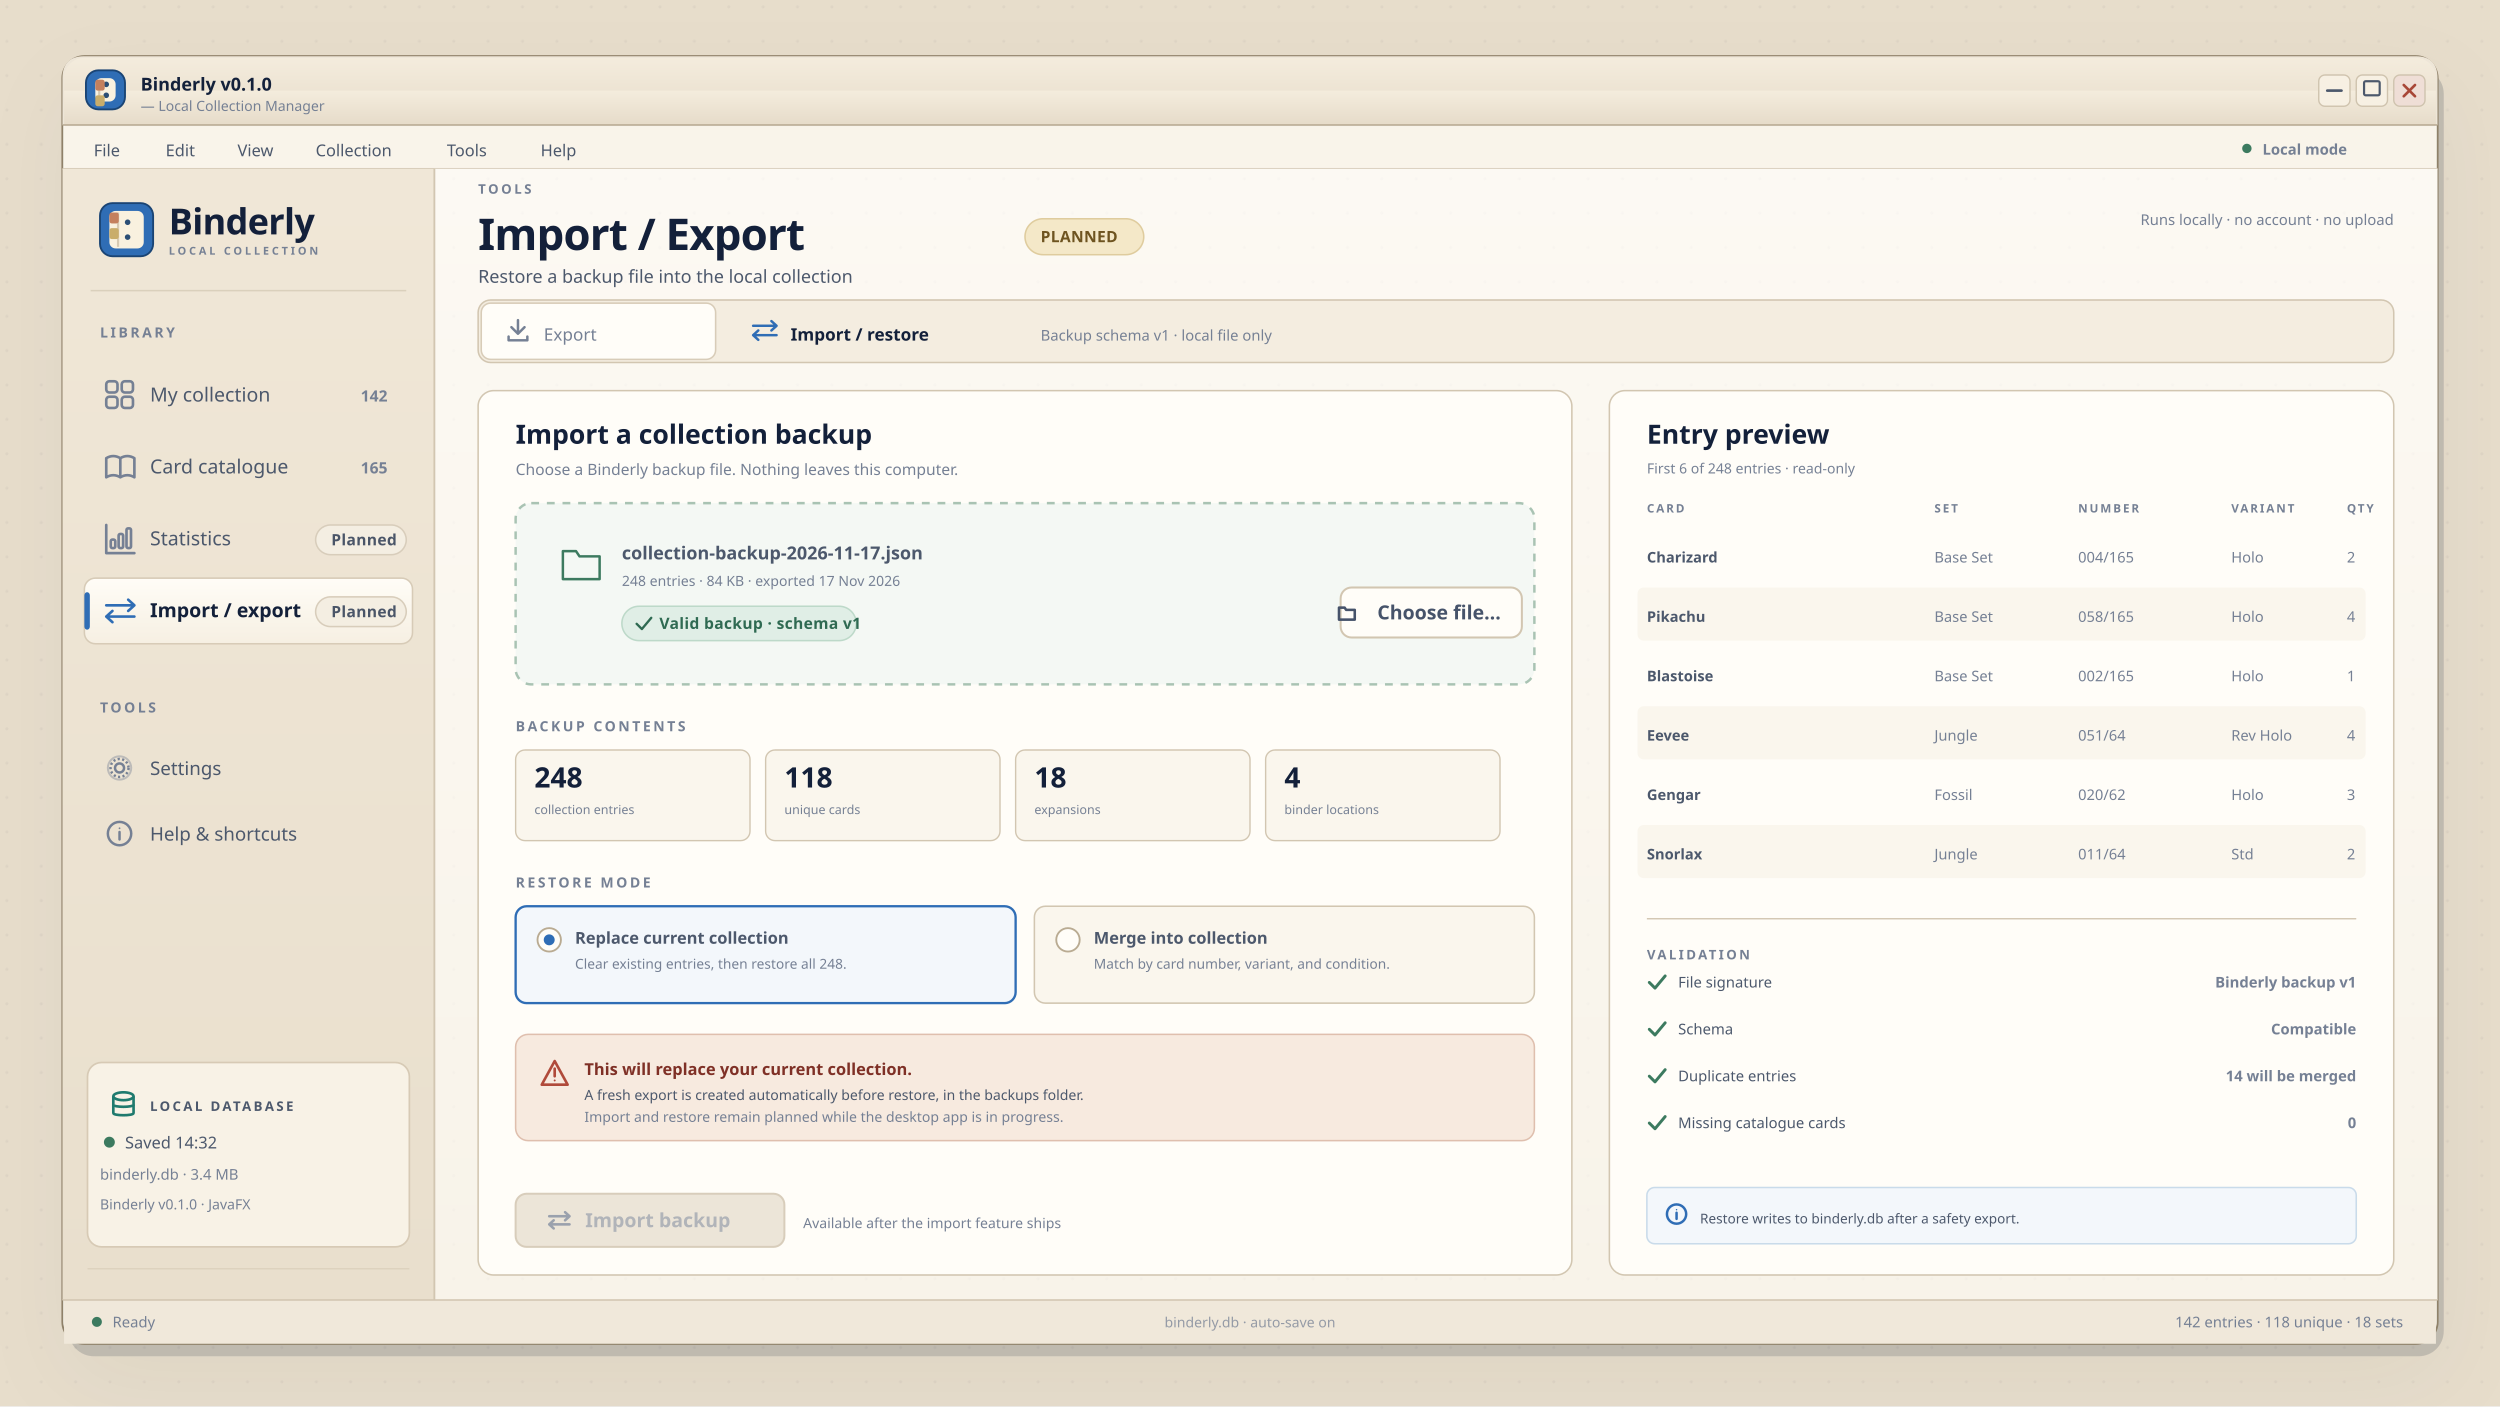
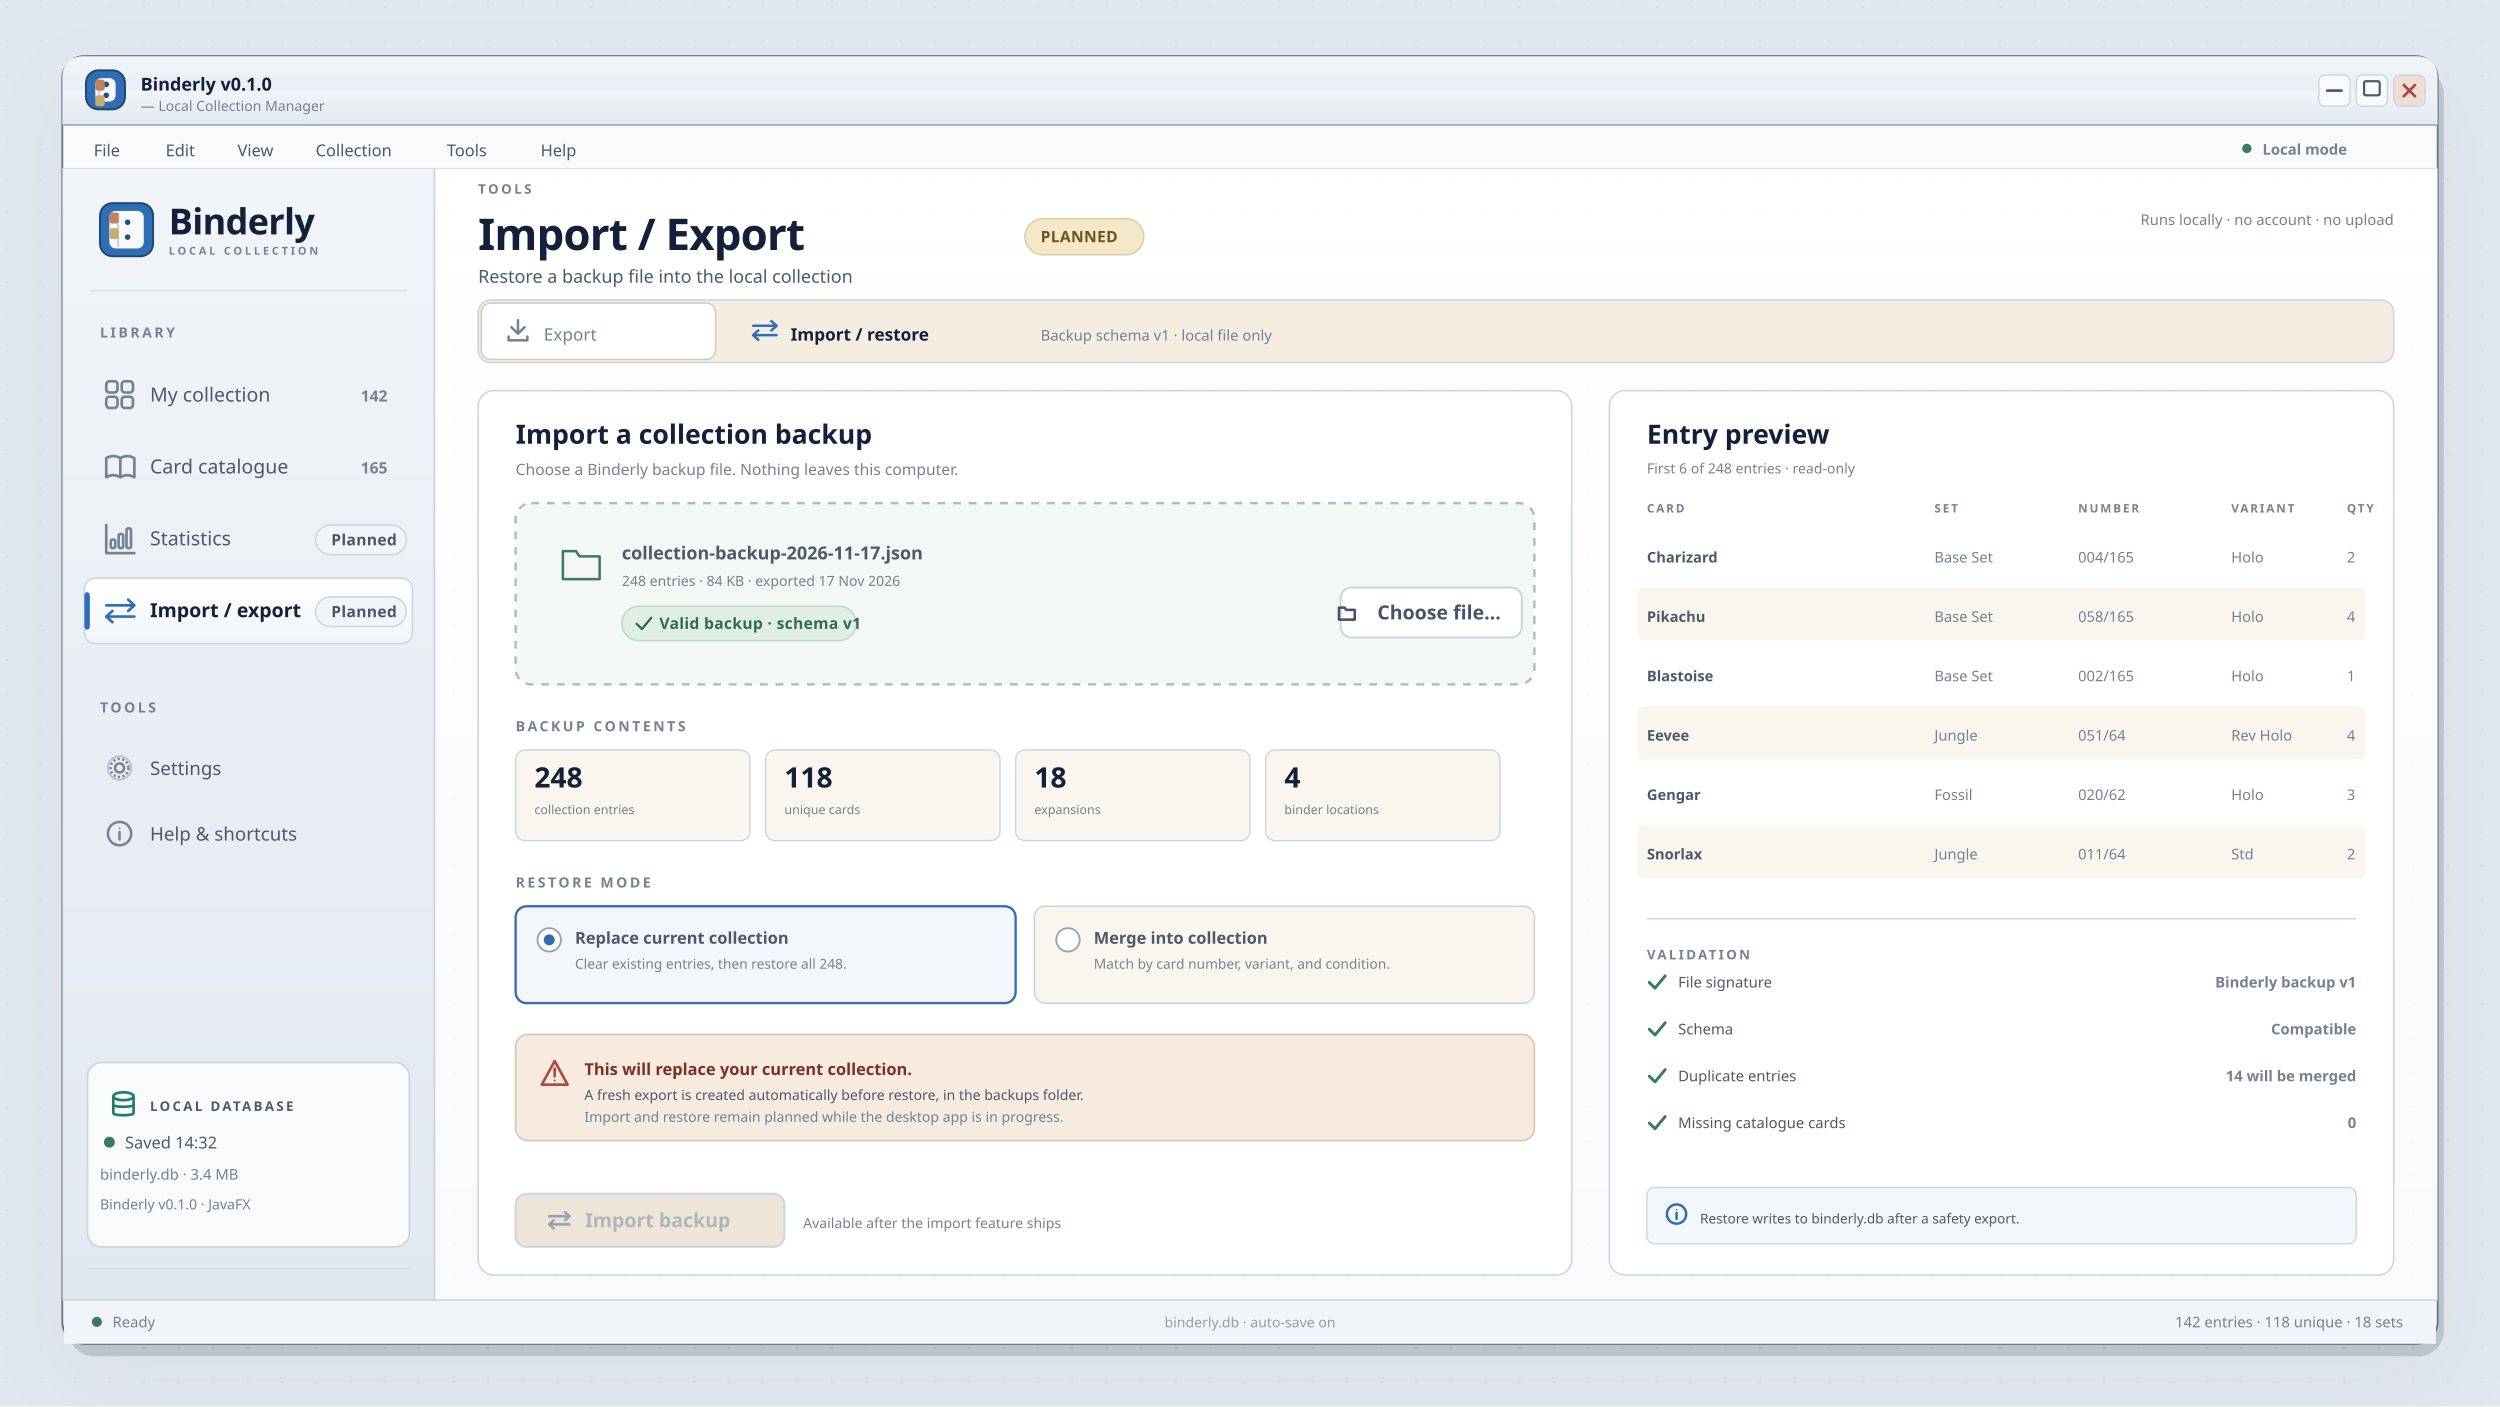
<svg xmlns="http://www.w3.org/2000/svg" viewBox="0 0 1600 900" width="1600" height="900" role="img" aria-label="Placeholder desktop application screenshot of the planned Import / export screen, with an Import a collection backup panel, selected file, validation, and restore options.">
  <linearGradient id="chromeGrad" x1="0" y1="0" x2="0" y2="1">
-     <stop offset="0" stop-color="#f4ecdd" />
-     <stop offset="1" stop-color="#e6dbc9" />
+     <stop offset="0" stop-color="#f1f5f9" />
+     <stop offset="1" stop-color="#e2e8f0" />
  </linearGradient>
  <linearGradient id="sidebarGrad" x1="0" y1="0" x2="0" y2="1">
-     <stop offset="0" stop-color="#f0e7d7" />
-     <stop offset="1" stop-color="#e9dfcd" />
+     <stop offset="0" stop-color="#f1f5f9" />
+     <stop offset="1" stop-color="#e2e8f0" />
  </linearGradient>
  <linearGradient id="contentGrad" x1="0" y1="0" x2="0" y2="1">
-     <stop offset="0" stop-color="#fcf9f3" />
-     <stop offset="1" stop-color="#f8f3e9" />
+     <stop offset="0" stop-color="#ffffff" />
+     <stop offset="1" stop-color="#f8fafc" />
  </linearGradient>
  <linearGradient id="primaryBtn" x1="0" y1="0" x2="0" y2="1">
    <stop offset="0" stop-color="#3b79bd" />
    <stop offset="1" stop-color="#1f4f87" />
  </linearGradient>
  <linearGradient id="navActive" x1="0" y1="0" x2="0" y2="1">
-     <stop offset="0" stop-color="#fffdf7" />
-     <stop offset="1" stop-color="#f6efe2" />
+     <stop offset="0" stop-color="#ffffff" />
+     <stop offset="1" stop-color="#f1f5f9" />
  </linearGradient>
  <linearGradient id="coverShade" x1="0" y1="0" x2="0.6" y2="1">
    <stop offset="0" stop-color="#ffffff" stop-opacity="0.18" />
    <stop offset="1" stop-color="#0e1a30" stop-opacity="0.08" />
  </linearGradient>
  <linearGradient id="panelSheen" x1="0" y1="0" x2="0" y2="1">
    <stop offset="0" stop-color="#ffffff" stop-opacity="0.55" />
    <stop offset="1" stop-color="#ffffff" stop-opacity="0" />
  </linearGradient>
  <pattern id="paperDots" width="22" height="22" patternUnits="userSpaceOnUse">
    <circle cx="4.4" cy="4.4" r="1" fill="#13203a" opacity="0.04" />
  </pattern>
  <pattern id="miniDots" width="13" height="13" patternUnits="userSpaceOnUse">
    <circle cx="2.6" cy="2.6" r="0.8" fill="#f7ead2" opacity="0.08" />
  </pattern>
  <pattern id="miniHatch" width="8" height="8" patternUnits="userSpaceOnUse" patternTransform="rotate(45)">
    <line x1="0" y1="0" x2="0" y2="8" stroke="#f4e5cc" stroke-width="0.6" opacity="0.05" />
  </pattern>
  <filter id="winShadow" x="-20%" y="-20%" width="140%" height="150%">
    <feDropShadow dx="0" dy="14" stdDeviation="28" flood-color="#0e1a30" flood-opacity="0.26" />
  </filter>
  <filter id="modalShadow" x="-20%" y="-20%" width="140%" height="150%">
    <feDropShadow dx="0" dy="18" stdDeviation="34" flood-color="#0e1a30" flood-opacity="0.42" />
  </filter>
  <filter id="panelShadow" x="-20%" y="-20%" width="140%" height="150%">
    <feDropShadow dx="0" dy="8" stdDeviation="20" flood-color="#0e1a30" flood-opacity="0.18" />
  </filter>
  <filter id="tileShadow" x="-20%" y="-20%" width="140%" height="150%">
    <feDropShadow dx="0" dy="4" stdDeviation="9" flood-color="#0e1a30" flood-opacity="0.14" />
  </filter>
  <linearGradient id="foilSwatch" x1="0" y1="0" x2="0" y2="1">
    <stop offset="0" stop-color="#d9cba9" />
    <stop offset="0.2" stop-color="#b9d8d4" stop-opacity="0.9" />
    <stop offset="0.4" stop-color="#f2e1b7" stop-opacity="0.9" />
    <stop offset="0.62" stop-color="#d9b9c8" stop-opacity="0.9" />
    <stop offset="0.8" stop-color="#bcd6d9" stop-opacity="0.9" />
    <stop offset="1" stop-color="#e7d6ae" />
  </linearGradient>
  <linearGradient id="mini-fire" x1="0.15" y1="0" x2="0.85" y2="1">
    <stop offset="0" stop-color="#6e2a22" />
    <stop offset="1" stop-color="#35171a" />
  </linearGradient>
  <linearGradient id="mini-water" x1="0.15" y1="0" x2="0.85" y2="1">
    <stop offset="0" stop-color="#1a4c63" />
    <stop offset="1" stop-color="#0a2839" />
  </linearGradient>
  <linearGradient id="mini-grass" x1="0.15" y1="0" x2="0.85" y2="1">
    <stop offset="0" stop-color="#355a3a" />
    <stop offset="1" stop-color="#172e20" />
  </linearGradient>
  <linearGradient id="mini-lightning" x1="0.15" y1="0" x2="0.85" y2="1">
    <stop offset="0" stop-color="#5e4a1f" />
    <stop offset="1" stop-color="#2b2411" />
  </linearGradient>
  <linearGradient id="mini-psychic" x1="0.15" y1="0" x2="0.85" y2="1">
    <stop offset="0" stop-color="#4d3a6c" />
    <stop offset="1" stop-color="#231a39" />
  </linearGradient>
  <linearGradient id="mini-fighting" x1="0.15" y1="0" x2="0.85" y2="1">
    <stop offset="0" stop-color="#603b28" />
    <stop offset="1" stop-color="#2b1a14" />
  </linearGradient>
  <linearGradient id="mini-metal" x1="0.15" y1="0" x2="0.85" y2="1">
    <stop offset="0" stop-color="#3b4a54" />
    <stop offset="1" stop-color="#172126" />
  </linearGradient>
  <linearGradient id="mini-dragon" x1="0.15" y1="0" x2="0.85" y2="1">
    <stop offset="0" stop-color="#51452f" />
    <stop offset="1" stop-color="#1d2a2f" />
  </linearGradient>
  <linearGradient id="mini-normal" x1="0.15" y1="0" x2="0.85" y2="1">
    <stop offset="0" stop-color="#5b4c3a" />
    <stop offset="1" stop-color="#2b241b" />
  </linearGradient>
  <linearGradient id="mini-colorless" x1="0.15" y1="0" x2="0.85" y2="1">
    <stop offset="0" stop-color="#444f58" />
    <stop offset="1" stop-color="#1a2026" />
  </linearGradient>
  <linearGradient id="mini-trainer" x1="0.15" y1="0" x2="0.85" y2="1">
    <stop offset="0" stop-color="#62502f" />
    <stop offset="1" stop-color="#2c2416" />
  </linearGradient>
  <radialGradient id="miniGlow" cx="0.5" cy="0.45" r="0.8">
    <stop offset="0" stop-color="#f6e6c8" stop-opacity="0.24" />
    <stop offset="1" stop-color="#f6e6c8" stop-opacity="0" />
  </radialGradient>
-   <rect x="0" y="0" width="1600" height="900" rx="0" fill="#e7ddcb" />
+   <rect x="0" y="0" width="1600" height="900" rx="0" fill="#e2e8f0" />
  <rect x="0" y="0" width="1600" height="900" rx="0" fill="url(#paperDots)" />
  <rect x="44" y="44" width="1520" height="824" rx="16" fill="#0e1a30" opacity="0.18" filter="url(#winShadow)" />
-   <rect x="40" y="36" width="1520" height="824" rx="14" fill="#f8f3e9" stroke="#8f8169" stroke-width="1.4" />
-   <rect x="41" y="37" width="1518" height="822" rx="13" fill="none" stroke="#fffdf6" stroke-width="1" opacity="0.8" />
-   <path d="M40 50 Q40 36 54 36 L1546 36 Q1560 36 1560 50 L1560 80 L40 80 Z" fill="#eee6d8" />
+   <rect x="40" y="36" width="1520" height="824" rx="14" fill="#f8fafc" stroke="#64748b" stroke-width="1.4" />
+   <rect x="41" y="37" width="1518" height="822" rx="13" fill="none" stroke="#ffffff" stroke-width="1" opacity="0.8" />
+   <path d="M40 50 Q40 36 54 36 L1546 36 Q1560 36 1560 50 L1560 80 L40 80 Z" fill="#f1f5f9" />
  <rect x="41" y="37" width="1518" height="43" rx="13" fill="url(#chromeGrad)" />
  <rect x="41" y="58" width="1518" height="22" rx="0" fill="url(#chromeGrad)" />
-   <line x1="40" y1="80" x2="1560" y2="80" stroke="#b8aa92" stroke-width="1" />
+   <line x1="40" y1="80" x2="1560" y2="80" stroke="#94a3b8" stroke-width="1" />
  <rect x="55" y="45" width="25" height="25" rx="8" fill="#2f6db5" stroke="#1a4474" stroke-width="1.2" />
-   <rect x="61" y="50" width="13" height="15" rx="4" fill="#f9f1df" />
-   <line x1="63.5" y1="51" x2="63.5" y2="64" stroke="#d6c9b2" stroke-width="1.4" />
+   <rect x="61" y="50" width="13" height="15" rx="4" fill="#f8fafc" />
+   <line x1="63.5" y1="51" x2="63.5" y2="64" stroke="#cbd5e1" stroke-width="1.4" />
  <circle cx="68" cy="54" r="1.8" fill="#2b4e75" />
  <circle cx="68" cy="61" r="1.8" fill="#2b4e75" />
  <rect x="61" y="51" width="6" height="7" rx="1.5" fill="#c4805e" />
  <rect x="61" y="61" width="6" height="7" rx="1.5" fill="#c9ad6b" />
  <text x="90" y="58" font-family="Syne, 'Trebuchet MS', 'Segoe UI', sans-serif" font-size="11.5" font-weight="800" fill="#13203a" text-anchor="start">Binderly v0.1.0</text>
  <text x="90" y="71" font-family="'DM Sans', 'Segoe UI', 'Trebuchet MS', sans-serif" font-size="9" font-weight="500" fill="#758094" text-anchor="start">— Local Collection Manager</text>
-   <rect x="1484" y="48" width="20" height="20" rx="4" fill="#f7f0e3" stroke="#cfc3ae" stroke-width="0.9" />
+   <rect x="1484" y="48" width="20" height="20" rx="4" fill="#f8fafc" stroke="#cbd5e1" stroke-width="0.9" />
  <line x1="1489.44" y1="58" x2="1498.56" y2="58" stroke="#4c586c" stroke-width="1.7" stroke-linecap="round" />
-   <rect x="1508" y="48" width="20" height="20" rx="4" fill="#f7f0e3" stroke="#cfc3ae" stroke-width="0.9" />
+   <rect x="1508" y="48" width="20" height="20" rx="4" fill="#f8fafc" stroke="#cbd5e1" stroke-width="0.9" />
  <rect x="1513" y="52" width="10" height="9" rx="1" fill="none" stroke="#4c586c" stroke-width="1.4" />
-   <rect x="1532" y="48" width="20" height="20" rx="4" fill="#efded6" stroke="#cfc3ae" stroke-width="0.9" />
+   <rect x="1532" y="48" width="20" height="20" rx="4" fill="#efded6" stroke="#cbd5e1" stroke-width="0.9" />
  <line x1="1538.4" y1="54.4" x2="1545.6" y2="61.6" stroke="#a84737" stroke-width="1.7" stroke-linecap="round" />
  <line x1="1545.6" y1="54.4" x2="1538.4" y2="61.6" stroke="#a84737" stroke-width="1.7" stroke-linecap="round" />
-   <rect x="41" y="81" width="1518" height="28" rx="0" fill="#f9f4ea" />
-   <line x1="40" y1="108" x2="1560" y2="108" stroke="#d2c6b1" stroke-width="1" />
+   <rect x="41" y="81" width="1518" height="28" rx="0" fill="#f8fafc" />
+   <line x1="40" y1="108" x2="1560" y2="108" stroke="#cbd5e1" stroke-width="1" />
  <text x="60" y="100" font-family="'DM Sans', 'Segoe UI', 'Trebuchet MS', sans-serif" font-size="10.5" font-weight="500" fill="#4c586c" text-anchor="start">File</text>
  <text x="106" y="100" font-family="'DM Sans', 'Segoe UI', 'Trebuchet MS', sans-serif" font-size="10.5" font-weight="500" fill="#4c586c" text-anchor="start">Edit</text>
  <text x="152" y="100" font-family="'DM Sans', 'Segoe UI', 'Trebuchet MS', sans-serif" font-size="10.5" font-weight="500" fill="#4c586c" text-anchor="start">View</text>
  <text x="202" y="100" font-family="'DM Sans', 'Segoe UI', 'Trebuchet MS', sans-serif" font-size="10.5" font-weight="500" fill="#4c586c" text-anchor="start">Collection</text>
  <text x="286" y="100" font-family="'DM Sans', 'Segoe UI', 'Trebuchet MS', sans-serif" font-size="10.5" font-weight="500" fill="#4c586c" text-anchor="start">Tools</text>
  <text x="346" y="100" font-family="'DM Sans', 'Segoe UI', 'Trebuchet MS', sans-serif" font-size="10.5" font-weight="500" fill="#4c586c" text-anchor="start">Help</text>
  <circle cx="1438" cy="95" r="3" fill="#3c7a5f" />
  <text x="1448" y="99" font-family="'DM Sans', 'Segoe UI', 'Trebuchet MS', sans-serif" font-size="9.5" font-weight="600" fill="#758094" text-anchor="start">Local mode</text>
  <rect x="278" y="108" width="1282" height="724" rx="0" fill="url(#contentGrad)" />
  <rect x="40" y="108" width="238" height="724" rx="0" fill="url(#sidebarGrad)" />
-   <line x1="278" y1="108" x2="278" y2="832" stroke="#d2c6b1" stroke-width="1.2" />
+   <line x1="278" y1="108" x2="278" y2="832" stroke="#cbd5e1" stroke-width="1.2" />
  <rect x="64" y="130" width="34" height="34" rx="8" fill="#2f6db5" stroke="#1a4474" stroke-width="1.2" />
-   <rect x="70" y="135" width="22" height="24" rx="4" fill="#f9f1df" />
-   <line x1="75.56" y1="136" x2="75.56" y2="158" stroke="#d6c9b2" stroke-width="1.4" />
+   <rect x="70" y="135" width="22" height="24" rx="4" fill="#f8fafc" />
+   <line x1="75.56" y1="136" x2="75.56" y2="158" stroke="#cbd5e1" stroke-width="1.4" />
  <circle cx="81.68" cy="142.24" r="1.8" fill="#2b4e75" />
  <circle cx="81.68" cy="151.76" r="1.8" fill="#2b4e75" />
  <rect x="70" y="136" width="6" height="7" rx="1.5" fill="#c4805e" />
  <rect x="70" y="146" width="6" height="7" rx="1.5" fill="#c9ad6b" />
  <text x="108" y="150" font-family="Syne, 'Trebuchet MS', 'Segoe UI', sans-serif" font-size="23" font-weight="800" fill="#13203a" text-anchor="start" letter-spacing="-0.4">Binderly</text>
  <text x="108" y="163" font-family="'DM Sans', 'Segoe UI', 'Trebuchet MS', sans-serif" font-size="7" font-weight="700" fill="#758094" text-anchor="start" letter-spacing="1.8">LOCAL COLLECTION</text>
-   <line x1="58" y1="186" x2="260" y2="186" stroke="#d2c6b1" stroke-width="1" opacity="0.7" />
+   <line x1="58" y1="186" x2="260" y2="186" stroke="#cbd5e1" stroke-width="1" opacity="0.7" />
  <text x="64" y="216" font-family="'DM Sans', 'Segoe UI', 'Trebuchet MS', sans-serif" font-size="9" font-weight="700" fill="#758094" text-anchor="start" letter-spacing="1.6">LIBRARY</text>
  <rect x="54" y="232" width="210" height="42" rx="7" fill="none" />
  <rect x="68" y="244" width="7.2" height="7.2" rx="2" fill="none" stroke="#758094" stroke-width="1.7" />
  <rect x="77.9" y="244" width="7.2" height="7.2" rx="2" fill="none" stroke="#758094" stroke-width="1.7" />
  <rect x="68" y="253.9" width="7.2" height="7.2" rx="2" fill="none" stroke="#758094" stroke-width="1.7" />
  <rect x="77.9" y="253.9" width="7.2" height="7.2" rx="2" fill="none" stroke="#758094" stroke-width="1.7" />
  <text x="96" y="257" font-family="'DM Sans', 'Segoe UI', 'Trebuchet MS', sans-serif" font-size="12.5" font-weight="500" fill="#4c586c" text-anchor="start">My collection</text>
  <text x="248" y="257" font-family="'DM Sans', 'Segoe UI', 'Trebuchet MS', sans-serif" font-size="10" font-weight="700" fill="#758094" text-anchor="end">142</text>
  <rect x="54" y="278" width="210" height="42" rx="7" fill="none" />
  <path d="M77.0 293.24 C74.12 291.44 70.88 291.44 68 293.24 L68 305.48 C70.88 303.68 74.12 303.68 77.0 305.48 C79.88 303.68 83.12 303.68 86 305.48 L86 293.24 C83.12 291.44 79.88 291.44 77.0 293.24 Z" fill="none" stroke="#758094" stroke-width="1.7" stroke-linejoin="round" />
  <line x1="77" y1="293.6" x2="77" y2="305.12" stroke="#758094" stroke-width="1.7" />
  <text x="96" y="303" font-family="'DM Sans', 'Segoe UI', 'Trebuchet MS', sans-serif" font-size="12.5" font-weight="500" fill="#4c586c" text-anchor="start">Card catalogue</text>
  <text x="248" y="303" font-family="'DM Sans', 'Segoe UI', 'Trebuchet MS', sans-serif" font-size="10" font-weight="700" fill="#758094" text-anchor="end">165</text>
  <rect x="54" y="324" width="210" height="42" rx="7" fill="none" />
  <path d="M68 354 L68 336 M68 354 L86 354" fill="none" stroke="#758094" stroke-width="1.7" stroke-linecap="round" />
  <rect x="70.88" y="345.36" width="2.88" height="5.4" rx="1" fill="none" stroke="#758094" stroke-width="1.7" />
  <rect x="75.92" y="341.76" width="2.88" height="9" rx="1" fill="none" stroke="#758094" stroke-width="1.7" />
  <rect x="80.96" y="338.16" width="2.88" height="12.6" rx="1" fill="none" stroke="#758094" stroke-width="1.7" />
  <text x="96" y="349" font-family="'DM Sans', 'Segoe UI', 'Trebuchet MS', sans-serif" font-size="12.5" font-weight="500" fill="#4c586c" text-anchor="start">Statistics</text>
-   <rect x="202" y="336" width="58" height="19" rx="9.5" fill="#f4eee2" stroke="#d8cdbb" stroke-width="1" />
+   <rect x="202" y="336" width="58" height="19" rx="9.5" fill="#f1f5f9" stroke="#cbd5e1" stroke-width="1" />
  <text x="212" y="349" font-family="'DM Sans', 'Segoe UI', 'Trebuchet MS', sans-serif" font-size="10" font-weight="700" fill="#4a5568" text-anchor="start" letter-spacing="0.2">Planned</text>
-   <rect x="54" y="370" width="210" height="42" rx="7" fill="url(#navActive)" stroke="#d7cbb7" stroke-width="1" />
+   <rect x="54" y="370" width="210" height="42" rx="7" fill="url(#navActive)" stroke="#cbd5e1" stroke-width="1" />
  <rect x="54" y="379" width="3.5" height="24" rx="2" fill="#2f6db5" />
  <path d="M68 387.4 L86 387.4 M82.04 383.8 L86 387.4 L82.04 391.0" fill="none" stroke="#2f6db5" stroke-width="1.7" stroke-linecap="round" stroke-linejoin="round" />
  <path d="M86 394.6 L68 394.6 M71.96 391.0 L68 394.6 L71.96 398.2" fill="none" stroke="#2f6db5" stroke-width="1.7" stroke-linecap="round" stroke-linejoin="round" />
  <text x="96" y="395" font-family="'DM Sans', 'Segoe UI', 'Trebuchet MS', sans-serif" font-size="12.5" font-weight="700" fill="#13203a" text-anchor="start">Import / export</text>
-   <rect x="202" y="382" width="58" height="19" rx="9.5" fill="#f4eee2" stroke="#d8cdbb" stroke-width="1" />
+   <rect x="202" y="382" width="58" height="19" rx="9.5" fill="#f1f5f9" stroke="#cbd5e1" stroke-width="1" />
  <text x="212" y="395" font-family="'DM Sans', 'Segoe UI', 'Trebuchet MS', sans-serif" font-size="10" font-weight="700" fill="#4a5568" text-anchor="start" letter-spacing="0.2">Planned</text>
  <text x="64" y="456" font-family="'DM Sans', 'Segoe UI', 'Trebuchet MS', sans-serif" font-size="9" font-weight="700" fill="#758094" text-anchor="start" letter-spacing="1.6">TOOLS</text>
  <circle cx="76.5" cy="491.5" r="2.89" fill="none" stroke="#758094" stroke-width="1.6" />
  <circle cx="76.5" cy="491.5" r="5.78" fill="none" stroke="#758094" stroke-width="1.6" stroke-dasharray="1.36 1.53" />
  <circle cx="76.5" cy="491.5" r="7.48" fill="none" stroke="#758094" stroke-width="1.28" opacity="0.4" />
  <text x="96" y="496" font-family="'DM Sans', 'Segoe UI', 'Trebuchet MS', sans-serif" font-size="12" font-weight="500" fill="#4c586c" text-anchor="start">Settings</text>
  <circle cx="76.5" cy="533.5" r="7.48" fill="none" stroke="#758094" stroke-width="1.6" />
  <circle cx="76.5" cy="530.1" r="0.6" fill="#758094" />
  <line x1="76.5" y1="532.48" x2="76.5" y2="537.24" stroke="#758094" stroke-width="1.6" stroke-linecap="round" />
  <text x="96" y="538" font-family="'DM Sans', 'Segoe UI', 'Trebuchet MS', sans-serif" font-size="12" font-weight="500" fill="#4c586c" text-anchor="start">Help &amp; shortcuts</text>
-   <rect x="56" y="680" width="206" height="118" rx="9" fill="#f8f2e6" stroke="#d7cab5" stroke-width="1.1" />
+   <rect x="56" y="680" width="206" height="118" rx="9" fill="#f8fafc" stroke="#cbd5e1" stroke-width="1.1" />
  <ellipse cx="79" cy="701.6" rx="6.48" ry="2.52" fill="none" stroke="#1f7a6e" stroke-width="1.7" />
  <path d="M72.52 701.6 L72.52 712.4 C72.52 714.2 85.48 714.2 85.48 712.4 L85.48 701.6" fill="none" stroke="#1f7a6e" stroke-width="1.7" />
  <path d="M72.52 707.0 C72.52 708.8 85.48 708.8 85.48 707.0" fill="none" stroke="#1f7a6e" stroke-width="1.7" />
  <text x="96" y="711" font-family="'DM Sans', 'Segoe UI', 'Trebuchet MS', sans-serif" font-size="8.5" font-weight="800" fill="#4c586c" text-anchor="start" letter-spacing="1.5">LOCAL DATABASE</text>
  <circle cx="70" cy="731" r="3.5" fill="#3c7a5f" />
  <text x="80" y="735" font-family="'DM Sans', 'Segoe UI', 'Trebuchet MS', sans-serif" font-size="10.5" font-weight="500" fill="#4c586c" text-anchor="start">Saved 14:32</text>
  <text x="64" y="755" font-family="'DM Sans', 'Segoe UI', 'Trebuchet MS', sans-serif" font-size="9.5" font-weight="500" fill="#758094" text-anchor="start">binderly.db · 3.4 MB</text>
  <text x="64" y="774" font-family="'DM Sans', 'Segoe UI', 'Trebuchet MS', sans-serif" font-size="9" font-weight="500" fill="#758094" text-anchor="start">Binderly v0.1.0 · JavaFX</text>
-   <line x1="56" y1="812" x2="262" y2="812" stroke="#d2c6b1" stroke-width="0.8" opacity="0.6" />
-   <rect x="41" y="832" width="1518" height="28" rx="0" fill="#f0e8da" />
-   <line x1="40" y1="832" x2="1560" y2="832" stroke="#d2c6b1" stroke-width="1" />
+   <line x1="56" y1="812" x2="262" y2="812" stroke="#cbd5e1" stroke-width="0.8" opacity="0.6" />
+   <rect x="41" y="832" width="1518" height="28" rx="0" fill="#f1f5f9" />
+   <line x1="40" y1="832" x2="1560" y2="832" stroke="#cbd5e1" stroke-width="1" />
  <circle cx="62" cy="846" r="3.2" fill="#3c7a5f" />
  <text x="72" y="849.5" font-family="'DM Sans', 'Segoe UI', 'Trebuchet MS', sans-serif" font-size="9.5" font-weight="500" fill="#758094" text-anchor="start">Ready</text>
  <text x="800" y="849.5" font-family="'DM Sans', 'Segoe UI', 'Trebuchet MS', sans-serif" font-size="9" font-weight="500" fill="#758094" text-anchor="middle" opacity="0.75">binderly.db · auto-save on</text>
  <text x="1538" y="849.5" font-family="'DM Sans', 'Segoe UI', 'Trebuchet MS', sans-serif" font-size="9.5" font-weight="500" fill="#758094" text-anchor="end">142 entries · 118 unique · 18 sets</text>
  <rect x="278" y="108" width="1282" height="724" rx="0" fill="url(#paperDots)" opacity="0.35" />
  <text x="306" y="124" font-family="'DM Sans', 'Segoe UI', 'Trebuchet MS', sans-serif" font-size="8.5" font-weight="700" fill="#758094" text-anchor="start" letter-spacing="1.6">TOOLS</text>
  <text x="306" y="160" font-family="Syne, 'Trebuchet MS', 'Segoe UI', sans-serif" font-size="28" font-weight="800" fill="#13203a" text-anchor="start" letter-spacing="-0.5">Import / Export</text>
  <text x="306" y="181" font-family="'DM Sans', 'Segoe UI', 'Trebuchet MS', sans-serif" font-size="11.5" font-weight="400" fill="#4c586c" text-anchor="start">Restore a backup file into the local collection</text>
  <rect x="656" y="140" width="76" height="23" rx="11.5" fill="#f4e8c8" stroke="#dfcc9e" stroke-width="1" />
  <text x="666" y="155" font-family="'DM Sans', 'Segoe UI', 'Trebuchet MS', sans-serif" font-size="10" font-weight="700" fill="#6e5420" text-anchor="start" letter-spacing="0.2">PLANNED</text>
  <text x="1532" y="144" font-family="'DM Sans', 'Segoe UI', 'Trebuchet MS', sans-serif" font-size="9.5" font-weight="500" fill="#758094" text-anchor="end">Runs locally · no account · no upload</text>
-   <rect x="306" y="192" width="1226" height="40" rx="8" fill="#f4ede0" stroke="#d2c6b1" stroke-width="1" />
-   <rect x="308" y="194" width="150" height="36" rx="6" fill="#fffdf8" stroke="#d8ccb8" stroke-width="1" />
+   <rect x="306" y="192" width="1226" height="40" rx="8" fill="#f4ede0" stroke="#cbd5e1" stroke-width="1" />
+   <rect x="308" y="194" width="150" height="36" rx="6" fill="#ffffff" stroke="#d8ccb8" stroke-width="1" />
  <path d="M331.5 204.9 L331.5 213.0 M327.3 209.4 L331.5 213.6 L335.7 209.4" fill="none" stroke="#758094" stroke-width="1.6" stroke-linecap="round" stroke-linejoin="round" />
  <path d="M325.5 215.4 L325.5 217.8 L337.5 217.8 L337.5 215.4" fill="none" stroke="#758094" stroke-width="1.6" stroke-linecap="round" stroke-linejoin="round" />
  <text x="348" y="218" font-family="'DM Sans', 'Segoe UI', 'Trebuchet MS', sans-serif" font-size="11" font-weight="500" fill="#758094" text-anchor="start">Export</text>
  <path d="M482 208.5 L497 208.5 M493.7 205.5 L497 208.5 L493.7 211.5" fill="none" stroke="#2f6db5" stroke-width="1.6" stroke-linecap="round" stroke-linejoin="round" />
  <path d="M497 214.5 L482 214.5 M485.3 211.5 L482 214.5 L485.3 217.5" fill="none" stroke="#2f6db5" stroke-width="1.6" stroke-linecap="round" stroke-linejoin="round" />
  <text x="506" y="218" font-family="'DM Sans', 'Segoe UI', 'Trebuchet MS', sans-serif" font-size="11" font-weight="700" fill="#13203a" text-anchor="start">Import / restore</text>
  <text x="666" y="218" font-family="'DM Sans', 'Segoe UI', 'Trebuchet MS', sans-serif" font-size="9.5" font-weight="500" fill="#758094" text-anchor="start">Backup schema v1 · local file only</text>
-   <rect x="306" y="250" width="700" height="566" rx="10" fill="#fffdf8" stroke="#d2c6b1" stroke-width="1" />
+   <rect x="306" y="250" width="700" height="566" rx="10" fill="#ffffff" stroke="#cbd5e1" stroke-width="1" />
  <text x="330" y="284" font-family="Syne, 'Trebuchet MS', 'Segoe UI', sans-serif" font-size="17" font-weight="800" fill="#13203a" text-anchor="start">Import a collection backup</text>
  <text x="330" y="304" font-family="'DM Sans', 'Segoe UI', 'Trebuchet MS', sans-serif" font-size="10" font-weight="400" fill="#758094" text-anchor="start">Choose a Binderly backup file. Nothing leaves this computer.</text>
  <rect x="330" y="322" width="652" height="116" rx="10" fill="#f4f8f4" stroke="#a9c3b3" stroke-width="1.6" stroke-dasharray="5 5" />
  <path d="M360.24 352.72 L368.64 352.72 L370.88 356.08 L383.76 356.08 L383.76 370.64 L360.24 370.64 Z" fill="none" stroke="#3c7a5f" stroke-width="1.6" stroke-linejoin="round" />
  <text x="398" y="358" font-family="'DM Sans', 'Segoe UI', 'Trebuchet MS', sans-serif" font-size="11.5" font-weight="700" fill="#4c586c" text-anchor="start">collection-backup-2026-11-17.json</text>
  <text x="398" y="375" font-family="'DM Sans', 'Segoe UI', 'Trebuchet MS', sans-serif" font-size="9" font-weight="500" fill="#758094" text-anchor="start">248 entries · 84 KB · exported 17 Nov 2026</text>
  <rect x="398" y="388" width="150" height="22" rx="11" fill="#e0eee6" stroke="#bdd9c9" stroke-width="1" />
  <path d="M407.44 399.24 L410.8 402.6 L416.8 395.4" fill="none" stroke="#2f6a52" stroke-width="1.5" stroke-linecap="round" stroke-linejoin="round" />
  <text x="422" y="402.5" font-family="'DM Sans', 'Segoe UI', 'Trebuchet MS', sans-serif" font-size="10" font-weight="700" fill="#2f6a52" text-anchor="start" letter-spacing="0.2">Valid backup · schema v1</text>
-   <rect x="858" y="376" width="116" height="32" rx="7" fill="#fffdf8" stroke="#d2c6b1" stroke-width="1.3" />
+   <rect x="858" y="376" width="116" height="32" rx="7" fill="#ffffff" stroke="#cbd5e1" stroke-width="1.3" />
  <path d="M856.96 388.88 L860.56 388.88 L861.52 390.32 L867.04 390.32 L867.04 396.56 L856.96 396.56 Z" fill="none" stroke="#46536a" stroke-width="1.65" stroke-linejoin="round" />
  <text x="921" y="396.4" font-family="'DM Sans', 'Segoe UI', 'Trebuchet MS', sans-serif" font-size="12.5" font-weight="700" fill="#46536a" text-anchor="middle">Choose file…</text>
  <text x="330" y="468" font-family="'DM Sans', 'Segoe UI', 'Trebuchet MS', sans-serif" font-size="9" font-weight="700" fill="#758094" text-anchor="start" letter-spacing="1.6">BACKUP CONTENTS</text>
-   <rect x="330" y="480" width="150" height="58" rx="6" fill="#faf6ed" stroke="#d2c6b1" stroke-width="0.9" />
+   <rect x="330" y="480" width="150" height="58" rx="6" fill="#faf6ed" stroke="#cbd5e1" stroke-width="0.9" />
  <text x="342" y="504" font-family="Syne, 'Trebuchet MS', 'Segoe UI', sans-serif" font-size="18" font-weight="800" fill="#13203a" text-anchor="start">248</text>
  <text x="342" y="521" font-family="'DM Sans', 'Segoe UI', 'Trebuchet MS', sans-serif" font-size="8" font-weight="500" fill="#758094" text-anchor="start">collection entries</text>
-   <rect x="490" y="480" width="150" height="58" rx="6" fill="#faf6ed" stroke="#d2c6b1" stroke-width="0.9" />
+   <rect x="490" y="480" width="150" height="58" rx="6" fill="#faf6ed" stroke="#cbd5e1" stroke-width="0.9" />
  <text x="502" y="504" font-family="Syne, 'Trebuchet MS', 'Segoe UI', sans-serif" font-size="18" font-weight="800" fill="#13203a" text-anchor="start">118</text>
  <text x="502" y="521" font-family="'DM Sans', 'Segoe UI', 'Trebuchet MS', sans-serif" font-size="8" font-weight="500" fill="#758094" text-anchor="start">unique cards</text>
-   <rect x="650" y="480" width="150" height="58" rx="6" fill="#faf6ed" stroke="#d2c6b1" stroke-width="0.9" />
+   <rect x="650" y="480" width="150" height="58" rx="6" fill="#faf6ed" stroke="#cbd5e1" stroke-width="0.9" />
  <text x="662" y="504" font-family="Syne, 'Trebuchet MS', 'Segoe UI', sans-serif" font-size="18" font-weight="800" fill="#13203a" text-anchor="start">18</text>
  <text x="662" y="521" font-family="'DM Sans', 'Segoe UI', 'Trebuchet MS', sans-serif" font-size="8" font-weight="500" fill="#758094" text-anchor="start">expansions</text>
-   <rect x="810" y="480" width="150" height="58" rx="6" fill="#faf6ed" stroke="#d2c6b1" stroke-width="0.9" />
+   <rect x="810" y="480" width="150" height="58" rx="6" fill="#faf6ed" stroke="#cbd5e1" stroke-width="0.9" />
  <text x="822" y="504" font-family="Syne, 'Trebuchet MS', 'Segoe UI', sans-serif" font-size="18" font-weight="800" fill="#13203a" text-anchor="start">4</text>
  <text x="822" y="521" font-family="'DM Sans', 'Segoe UI', 'Trebuchet MS', sans-serif" font-size="8" font-weight="500" fill="#758094" text-anchor="start">binder locations</text>
  <text x="330" y="568" font-family="'DM Sans', 'Segoe UI', 'Trebuchet MS', sans-serif" font-size="9" font-weight="700" fill="#758094" text-anchor="start" letter-spacing="1.6">RESTORE MODE</text>
  <rect x="330" y="580" width="320" height="62" rx="7" fill="#f3f7fb" stroke="#2f6db5" stroke-width="1.5" />
-   <circle cx="351.5" cy="601.5" r="7.5" fill="#fffdf8" stroke="#b9ab92" stroke-width="1.2" />
+   <circle cx="351.5" cy="601.5" r="7.5" fill="#ffffff" stroke="#94a3b8" stroke-width="1.2" />
  <circle cx="351.5" cy="601.5" r="3.5" fill="#2f6db5" />
  <text x="368" y="604" font-family="'DM Sans', 'Segoe UI', 'Trebuchet MS', sans-serif" font-size="10.5" font-weight="700" fill="#4c586c" text-anchor="start">Replace current collection</text>
  <text x="368" y="620" font-family="'DM Sans', 'Segoe UI', 'Trebuchet MS', sans-serif" font-size="8.8" font-weight="500" fill="#758094" text-anchor="start">Clear existing entries, then restore all 248.</text>
-   <rect x="662" y="580" width="320" height="62" rx="7" fill="#faf6ed" stroke="#d2c6b1" stroke-width="1" />
-   <circle cx="683.5" cy="601.5" r="7.5" fill="#fffdf8" stroke="#b9ab92" stroke-width="1.2" />
+   <rect x="662" y="580" width="320" height="62" rx="7" fill="#faf6ed" stroke="#cbd5e1" stroke-width="1" />
+   <circle cx="683.5" cy="601.5" r="7.5" fill="#ffffff" stroke="#94a3b8" stroke-width="1.2" />
  <text x="700" y="604" font-family="'DM Sans', 'Segoe UI', 'Trebuchet MS', sans-serif" font-size="10.5" font-weight="600" fill="#4c586c" text-anchor="start">Merge into collection</text>
  <text x="700" y="620" font-family="'DM Sans', 'Segoe UI', 'Trebuchet MS', sans-serif" font-size="8.8" font-weight="500" fill="#758094" text-anchor="start">Match by card number, variant, and condition.</text>
  <rect x="330" y="662" width="652" height="68" rx="8" fill="#f7eadf" stroke="#dfbfae" stroke-width="1" />
  <path d="M355.0 679.08 L363.28 694.2 L346.72 694.2 Z" fill="none" stroke="#b04a3a" stroke-width="1.7" stroke-linejoin="round" />
  <line x1="355" y1="683.94" x2="355" y2="688.8" stroke="#b04a3a" stroke-width="1.7" stroke-linecap="round" />
  <circle cx="355" cy="691.5" r="0.63" fill="#b04a3a" />
  <text x="374" y="688" font-family="'DM Sans', 'Segoe UI', 'Trebuchet MS', sans-serif" font-size="10.5" font-weight="700" fill="#7f3026" text-anchor="start">This will replace your current collection.</text>
  <text x="374" y="704" font-family="'DM Sans', 'Segoe UI', 'Trebuchet MS', sans-serif" font-size="9" font-weight="500" fill="#4c586c" text-anchor="start">A fresh export is created automatically before restore, in the backups folder.</text>
  <text x="374" y="718" font-family="'DM Sans', 'Segoe UI', 'Trebuchet MS', sans-serif" font-size="9" font-weight="500" fill="#758094" text-anchor="start">Import and restore remain planned while the desktop app is in progress.</text>
-   <rect x="330" y="764" width="172" height="34" rx="7" fill="#ece5d8" stroke="#d8cdbb" stroke-width="1.3" />
+   <rect x="330" y="764" width="172" height="34" rx="7" fill="#ece5d8" stroke="#cbd5e1" stroke-width="1.3" />
  <path d="M351.5 778.4 L364.5 778.4 M361.64 775.8 L364.5 778.4 L361.64 781.0" fill="none" stroke="#9aa1ad" stroke-width="1.65" stroke-linecap="round" stroke-linejoin="round" />
  <path d="M364.5 783.6 L351.5 783.6 M354.36 781.0 L351.5 783.6 L354.36 786.2" fill="none" stroke="#9aa1ad" stroke-width="1.65" stroke-linecap="round" stroke-linejoin="round" />
  <text x="421" y="785.4" font-family="'DM Sans', 'Segoe UI', 'Trebuchet MS', sans-serif" font-size="12.5" font-weight="700" fill="#9aa1ad" text-anchor="middle" opacity="0.72">Import backup</text>
  <text x="514" y="786" font-family="'DM Sans', 'Segoe UI', 'Trebuchet MS', sans-serif" font-size="9" font-weight="500" fill="#758094" text-anchor="start">Available after the import feature ships</text>
-   <rect x="1030" y="250" width="502" height="566" rx="10" fill="#fffdf8" stroke="#d2c6b1" stroke-width="1" />
+   <rect x="1030" y="250" width="502" height="566" rx="10" fill="#ffffff" stroke="#cbd5e1" stroke-width="1" />
  <text x="1054" y="284" font-family="Syne, 'Trebuchet MS', 'Segoe UI', sans-serif" font-size="17" font-weight="800" fill="#13203a" text-anchor="start">Entry preview</text>
  <text x="1054" y="303" font-family="'DM Sans', 'Segoe UI', 'Trebuchet MS', sans-serif" font-size="9" font-weight="500" fill="#758094" text-anchor="start">First 6 of 248 entries · read-only</text>
  <text x="1054" y="328" font-family="'DM Sans', 'Segoe UI', 'Trebuchet MS', sans-serif" font-size="7.5" font-weight="800" fill="#758094" text-anchor="start" letter-spacing="1.2">CARD</text>
  <text x="1238" y="328" font-family="'DM Sans', 'Segoe UI', 'Trebuchet MS', sans-serif" font-size="7.5" font-weight="800" fill="#758094" text-anchor="start" letter-spacing="1.2">SET</text>
  <text x="1330" y="328" font-family="'DM Sans', 'Segoe UI', 'Trebuchet MS', sans-serif" font-size="7.5" font-weight="800" fill="#758094" text-anchor="start" letter-spacing="1.2">NUMBER</text>
  <text x="1428" y="328" font-family="'DM Sans', 'Segoe UI', 'Trebuchet MS', sans-serif" font-size="7.5" font-weight="800" fill="#758094" text-anchor="start" letter-spacing="1.2">VARIANT</text>
  <text x="1502" y="328" font-family="'DM Sans', 'Segoe UI', 'Trebuchet MS', sans-serif" font-size="7.5" font-weight="800" fill="#758094" text-anchor="start" letter-spacing="1.2">QTY</text>
  <text x="1054" y="360" font-family="'DM Sans', 'Segoe UI', 'Trebuchet MS', sans-serif" font-size="9.4" font-weight="600" fill="#4c586c" text-anchor="start">Charizard</text>
  <text x="1238" y="360" font-family="'DM Sans', 'Segoe UI', 'Trebuchet MS', sans-serif" font-size="9.4" font-weight="500" fill="#758094" text-anchor="start">Base Set</text>
  <text x="1330" y="360" font-family="'DM Sans', 'Segoe UI', 'Trebuchet MS', sans-serif" font-size="9.4" font-weight="500" fill="#758094" text-anchor="start">004/165</text>
  <text x="1428" y="360" font-family="'DM Sans', 'Segoe UI', 'Trebuchet MS', sans-serif" font-size="9.4" font-weight="500" fill="#758094" text-anchor="start">Holo</text>
  <text x="1502" y="360" font-family="'DM Sans', 'Segoe UI', 'Trebuchet MS', sans-serif" font-size="9.4" font-weight="500" fill="#758094" text-anchor="start">2</text>
  <rect x="1048" y="376" width="466" height="34" rx="4" fill="#faf6ed" />
  <text x="1054" y="398" font-family="'DM Sans', 'Segoe UI', 'Trebuchet MS', sans-serif" font-size="9.4" font-weight="600" fill="#4c586c" text-anchor="start">Pikachu</text>
  <text x="1238" y="398" font-family="'DM Sans', 'Segoe UI', 'Trebuchet MS', sans-serif" font-size="9.4" font-weight="500" fill="#758094" text-anchor="start">Base Set</text>
  <text x="1330" y="398" font-family="'DM Sans', 'Segoe UI', 'Trebuchet MS', sans-serif" font-size="9.4" font-weight="500" fill="#758094" text-anchor="start">058/165</text>
  <text x="1428" y="398" font-family="'DM Sans', 'Segoe UI', 'Trebuchet MS', sans-serif" font-size="9.4" font-weight="500" fill="#758094" text-anchor="start">Holo</text>
  <text x="1502" y="398" font-family="'DM Sans', 'Segoe UI', 'Trebuchet MS', sans-serif" font-size="9.4" font-weight="500" fill="#758094" text-anchor="start">4</text>
  <text x="1054" y="436" font-family="'DM Sans', 'Segoe UI', 'Trebuchet MS', sans-serif" font-size="9.4" font-weight="600" fill="#4c586c" text-anchor="start">Blastoise</text>
  <text x="1238" y="436" font-family="'DM Sans', 'Segoe UI', 'Trebuchet MS', sans-serif" font-size="9.4" font-weight="500" fill="#758094" text-anchor="start">Base Set</text>
  <text x="1330" y="436" font-family="'DM Sans', 'Segoe UI', 'Trebuchet MS', sans-serif" font-size="9.4" font-weight="500" fill="#758094" text-anchor="start">002/165</text>
  <text x="1428" y="436" font-family="'DM Sans', 'Segoe UI', 'Trebuchet MS', sans-serif" font-size="9.4" font-weight="500" fill="#758094" text-anchor="start">Holo</text>
  <text x="1502" y="436" font-family="'DM Sans', 'Segoe UI', 'Trebuchet MS', sans-serif" font-size="9.4" font-weight="500" fill="#758094" text-anchor="start">1</text>
  <rect x="1048" y="452" width="466" height="34" rx="4" fill="#faf6ed" />
  <text x="1054" y="474" font-family="'DM Sans', 'Segoe UI', 'Trebuchet MS', sans-serif" font-size="9.4" font-weight="600" fill="#4c586c" text-anchor="start">Eevee</text>
  <text x="1238" y="474" font-family="'DM Sans', 'Segoe UI', 'Trebuchet MS', sans-serif" font-size="9.4" font-weight="500" fill="#758094" text-anchor="start">Jungle</text>
  <text x="1330" y="474" font-family="'DM Sans', 'Segoe UI', 'Trebuchet MS', sans-serif" font-size="9.4" font-weight="500" fill="#758094" text-anchor="start">051/64</text>
  <text x="1428" y="474" font-family="'DM Sans', 'Segoe UI', 'Trebuchet MS', sans-serif" font-size="9.4" font-weight="500" fill="#758094" text-anchor="start">Rev Holo</text>
  <text x="1502" y="474" font-family="'DM Sans', 'Segoe UI', 'Trebuchet MS', sans-serif" font-size="9.4" font-weight="500" fill="#758094" text-anchor="start">4</text>
  <text x="1054" y="512" font-family="'DM Sans', 'Segoe UI', 'Trebuchet MS', sans-serif" font-size="9.4" font-weight="600" fill="#4c586c" text-anchor="start">Gengar</text>
  <text x="1238" y="512" font-family="'DM Sans', 'Segoe UI', 'Trebuchet MS', sans-serif" font-size="9.4" font-weight="500" fill="#758094" text-anchor="start">Fossil</text>
  <text x="1330" y="512" font-family="'DM Sans', 'Segoe UI', 'Trebuchet MS', sans-serif" font-size="9.4" font-weight="500" fill="#758094" text-anchor="start">020/62</text>
  <text x="1428" y="512" font-family="'DM Sans', 'Segoe UI', 'Trebuchet MS', sans-serif" font-size="9.4" font-weight="500" fill="#758094" text-anchor="start">Holo</text>
  <text x="1502" y="512" font-family="'DM Sans', 'Segoe UI', 'Trebuchet MS', sans-serif" font-size="9.4" font-weight="500" fill="#758094" text-anchor="start">3</text>
  <rect x="1048" y="528" width="466" height="34" rx="4" fill="#faf6ed" />
  <text x="1054" y="550" font-family="'DM Sans', 'Segoe UI', 'Trebuchet MS', sans-serif" font-size="9.4" font-weight="600" fill="#4c586c" text-anchor="start">Snorlax</text>
  <text x="1238" y="550" font-family="'DM Sans', 'Segoe UI', 'Trebuchet MS', sans-serif" font-size="9.4" font-weight="500" fill="#758094" text-anchor="start">Jungle</text>
  <text x="1330" y="550" font-family="'DM Sans', 'Segoe UI', 'Trebuchet MS', sans-serif" font-size="9.4" font-weight="500" fill="#758094" text-anchor="start">011/64</text>
  <text x="1428" y="550" font-family="'DM Sans', 'Segoe UI', 'Trebuchet MS', sans-serif" font-size="9.4" font-weight="500" fill="#758094" text-anchor="start">Std</text>
  <text x="1502" y="550" font-family="'DM Sans', 'Segoe UI', 'Trebuchet MS', sans-serif" font-size="9.4" font-weight="500" fill="#758094" text-anchor="start">2</text>
-   <line x1="1054" y1="588" x2="1508" y2="588" stroke="#d2c6b1" stroke-width="0.9" />
+   <line x1="1054" y1="588" x2="1508" y2="588" stroke="#cbd5e1" stroke-width="0.9" />
  <text x="1054" y="614" font-family="'DM Sans', 'Segoe UI', 'Trebuchet MS', sans-serif" font-size="8.5" font-weight="800" fill="#758094" text-anchor="start" letter-spacing="1.5">VALIDATION</text>
  <path d="M1055.56 628.76 L1059.2 632.4 L1065.7 624.6" fill="none" stroke="#3c7a5f" stroke-width="1.9" stroke-linecap="round" stroke-linejoin="round" />
  <text x="1074" y="632" font-family="'DM Sans', 'Segoe UI', 'Trebuchet MS', sans-serif" font-size="9.5" font-weight="500" fill="#4c586c" text-anchor="start">File signature</text>
  <text x="1508" y="632" font-family="'DM Sans', 'Segoe UI', 'Trebuchet MS', sans-serif" font-size="9.5" font-weight="600" fill="#758094" text-anchor="end">Binderly backup v1</text>
  <path d="M1055.56 658.76 L1059.2 662.4 L1065.7 654.6" fill="none" stroke="#3c7a5f" stroke-width="1.9" stroke-linecap="round" stroke-linejoin="round" />
  <text x="1074" y="662" font-family="'DM Sans', 'Segoe UI', 'Trebuchet MS', sans-serif" font-size="9.5" font-weight="500" fill="#4c586c" text-anchor="start">Schema</text>
  <text x="1508" y="662" font-family="'DM Sans', 'Segoe UI', 'Trebuchet MS', sans-serif" font-size="9.5" font-weight="600" fill="#758094" text-anchor="end">Compatible</text>
  <path d="M1055.56 688.76 L1059.2 692.4 L1065.7 684.6" fill="none" stroke="#3c7a5f" stroke-width="1.9" stroke-linecap="round" stroke-linejoin="round" />
  <text x="1074" y="692" font-family="'DM Sans', 'Segoe UI', 'Trebuchet MS', sans-serif" font-size="9.5" font-weight="500" fill="#4c586c" text-anchor="start">Duplicate entries</text>
  <text x="1508" y="692" font-family="'DM Sans', 'Segoe UI', 'Trebuchet MS', sans-serif" font-size="9.5" font-weight="600" fill="#758094" text-anchor="end">14 will be merged</text>
  <path d="M1055.56 718.76 L1059.2 722.4 L1065.7 714.6" fill="none" stroke="#3c7a5f" stroke-width="1.9" stroke-linecap="round" stroke-linejoin="round" />
  <text x="1074" y="722" font-family="'DM Sans', 'Segoe UI', 'Trebuchet MS', sans-serif" font-size="9.5" font-weight="500" fill="#4c586c" text-anchor="start">Missing catalogue cards</text>
  <text x="1508" y="722" font-family="'DM Sans', 'Segoe UI', 'Trebuchet MS', sans-serif" font-size="9.5" font-weight="600" fill="#758094" text-anchor="end">0</text>
  <rect x="1054" y="760" width="454" height="36" rx="5" fill="#f3f7fb" stroke="#c9dbea" stroke-width="1" />
  <circle cx="1073" cy="777" r="6.16" fill="none" stroke="#2f6db5" stroke-width="1.6" />
  <circle cx="1073" cy="774.2" r="0.49" fill="#2f6db5" />
  <line x1="1073" y1="776.16" x2="1073" y2="780.08" stroke="#2f6db5" stroke-width="1.6" stroke-linecap="round" />
  <text x="1088" y="783" font-family="'DM Sans', 'Segoe UI', 'Trebuchet MS', sans-serif" font-size="8.7" font-weight="500" fill="#4c586c" text-anchor="start">Restore writes to binderly.db after a safety export.</text>
</svg>
